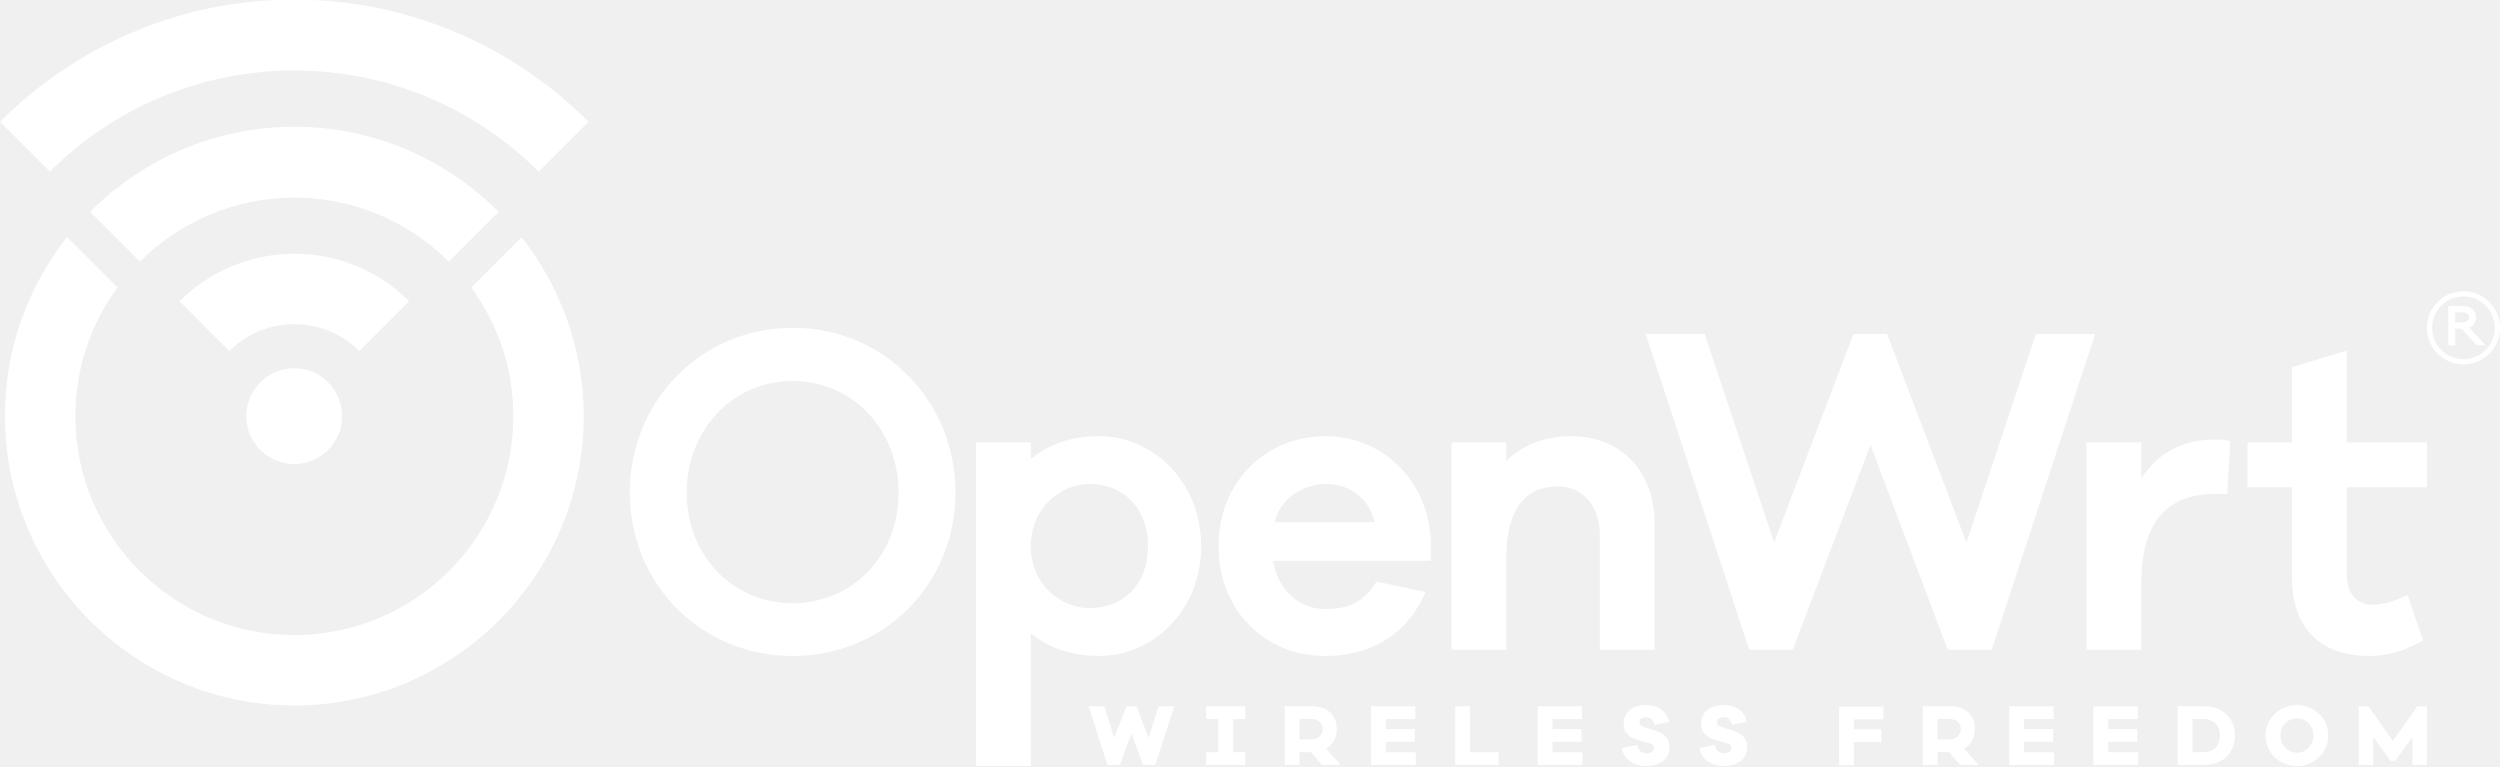
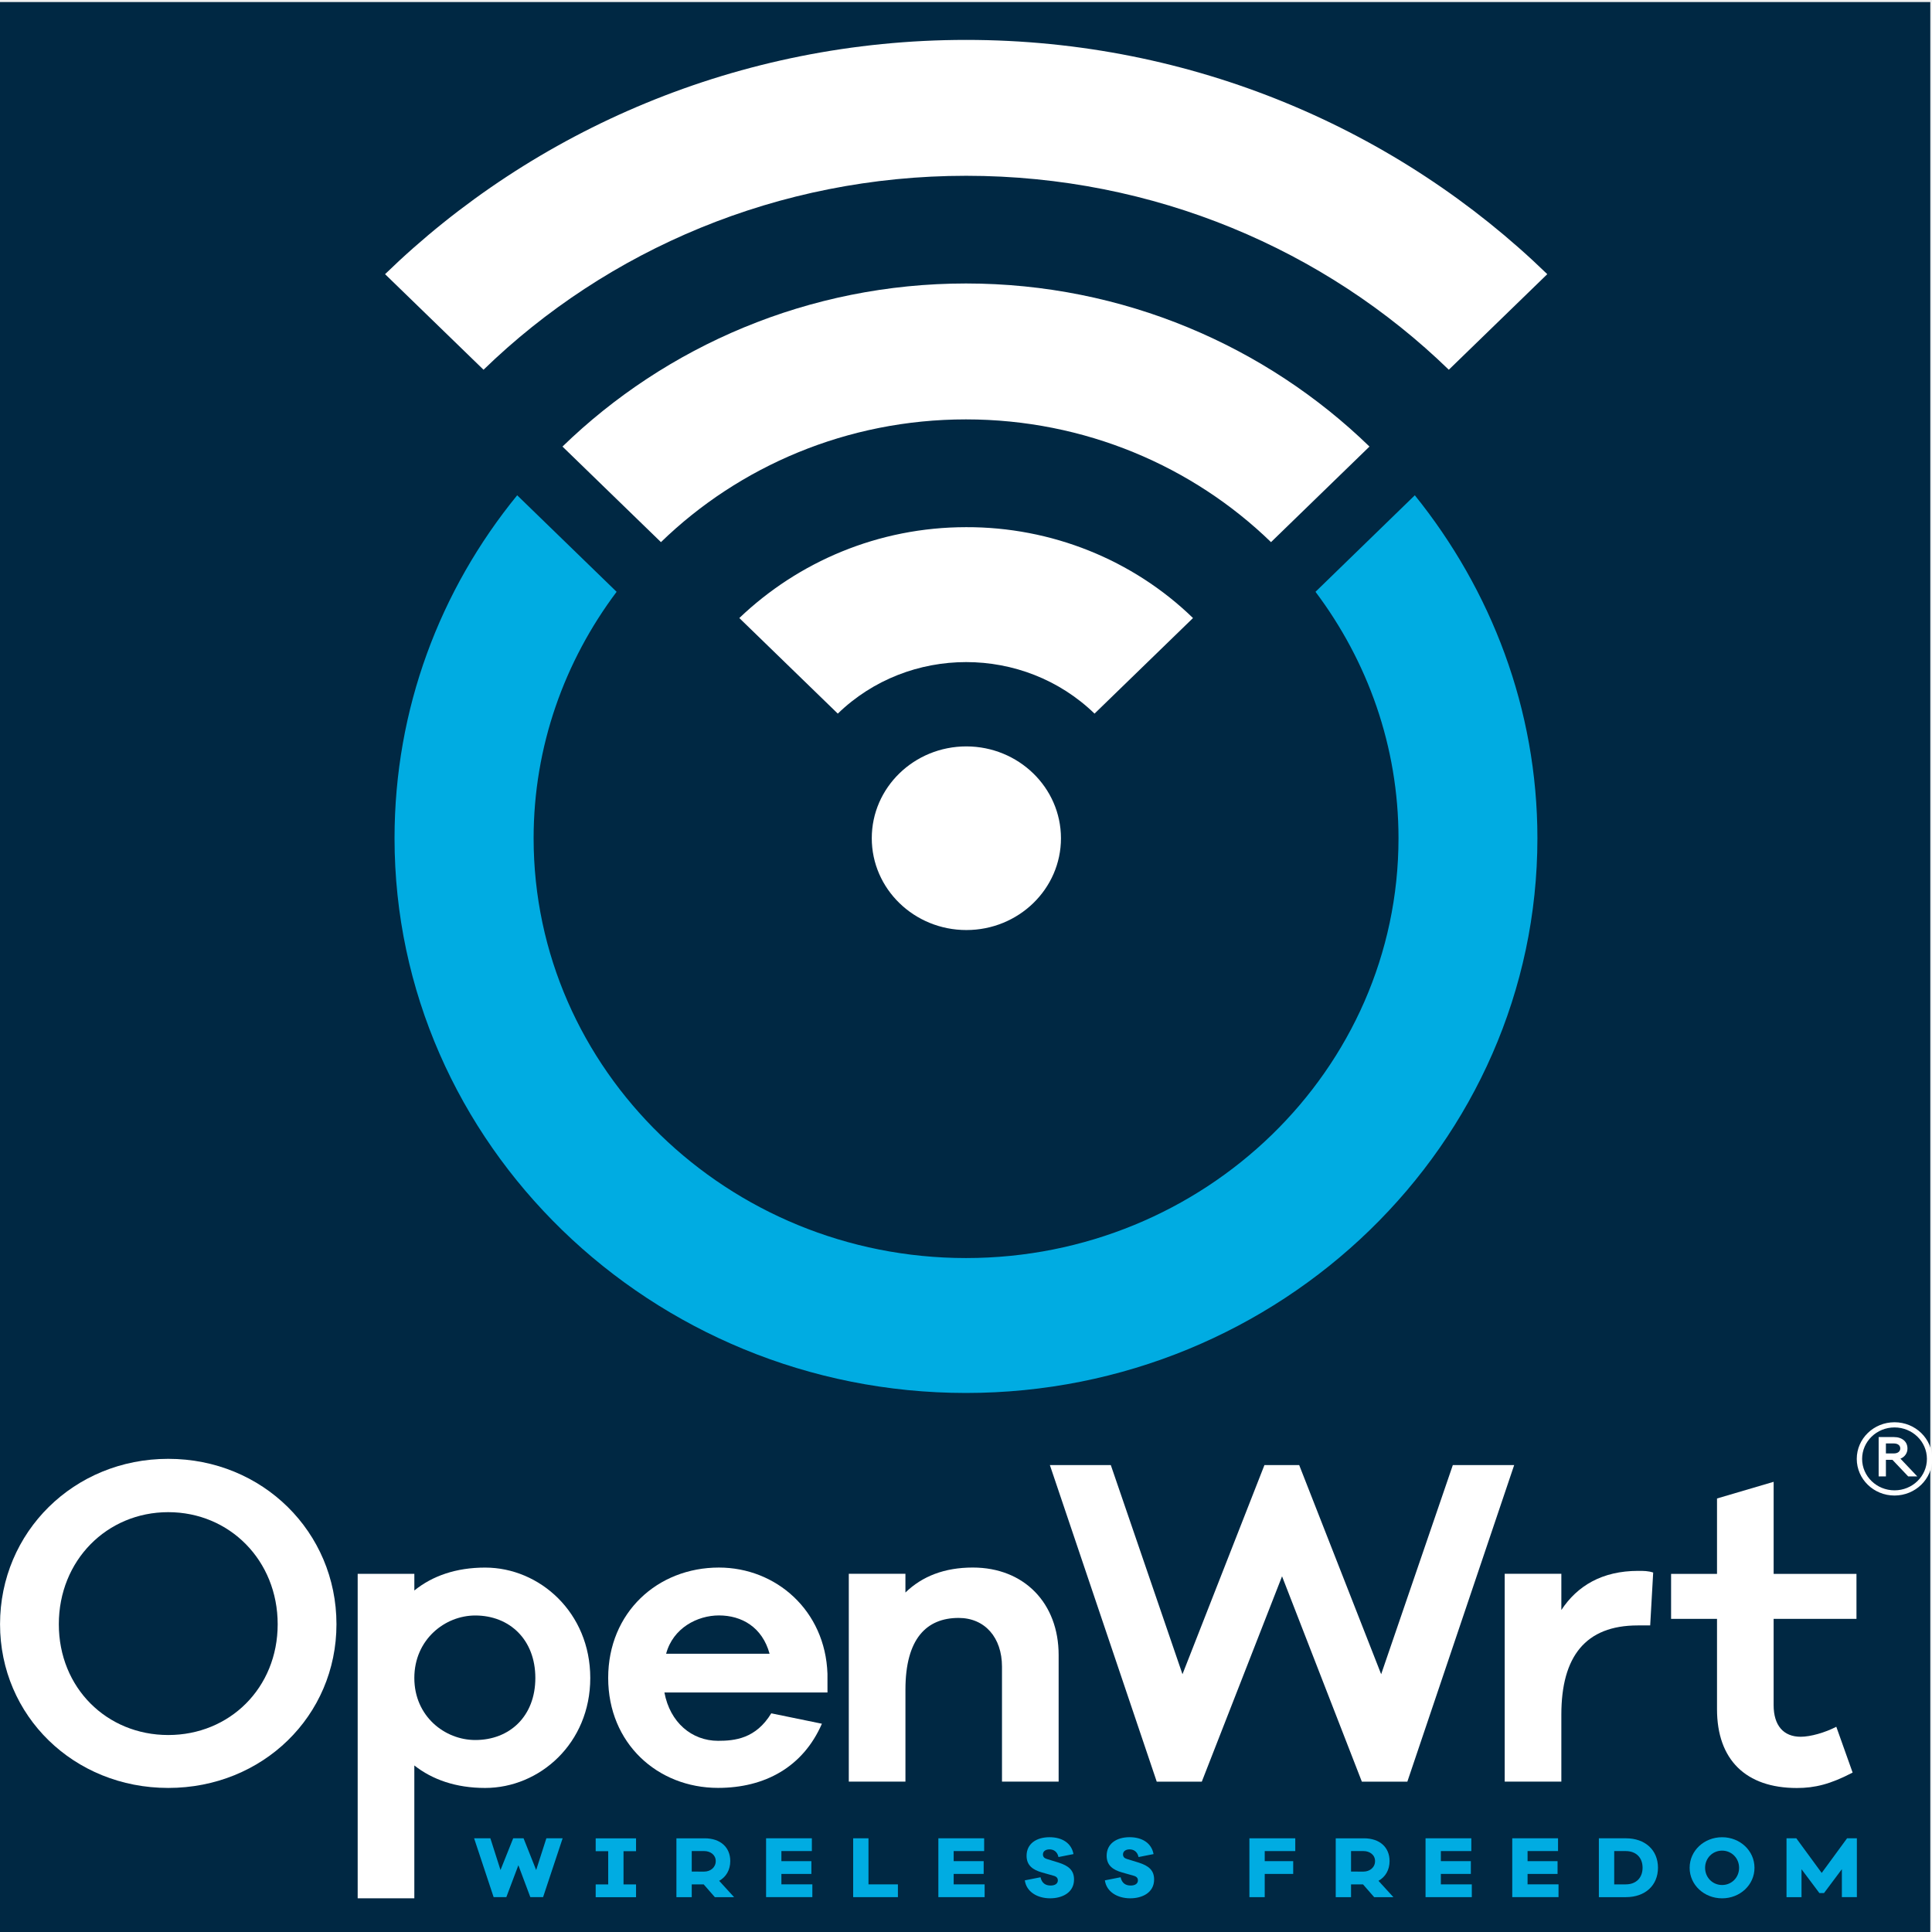
- <svg xmlns="http://www.w3.org/2000/svg" width="56.831mm" height="17.423mm" version="1.1" viewBox="0 0 56.831 17.423">
+ <svg xmlns="http://www.w3.org/2000/svg" width="128" height="128" version="1.1" viewBox="0 0 33.867 33.867">
  <defs>
-     <clipPath id="clipPath4433">
+     <clipPath id="clipPath78">
      <path d="m0 0h792v612h-792z" />
    </clipPath>
-     <clipPath id="clipPath4325">
+     <clipPath id="clipPath106">
      <path d="m0 0h792v612h-792z" />
    </clipPath>
-     <clipPath id="clipPath4297">
+     <clipPath id="clipPath130">
      <path d="m0 0h792v612h-792z" />
    </clipPath>
-     <clipPath id="clipPath4413">
+     <clipPath id="clipPath154">
      <path d="m0 0h792v612h-792z" />
    </clipPath>
-     <clipPath id="clipPath4393">
+     <clipPath id="clipPath174">
      <path d="m0 0h792v612h-792z" />
    </clipPath>
-     <clipPath id="clipPath4373">
-       <path d="m0 0h792v612h-792z" />
-     </clipPath>
-     <clipPath id="clipPath4349">
+     <clipPath id="clipPath194">
      <path d="m0 0h792v612h-792z" />
    </clipPath>
  </defs>
-   <g transform="translate(-7.1143 -171.12)">
-     <g transform="matrix(.35278 0 0 -.35278 -139.36 249.74)">
-       <g clip-path="url(#clipPath4297)">
-         <g transform="translate(476.77 191.11)">
-           <path d="m0 0c0-5.89-4.604-10.521-10.493-10.521s-10.493 4.631-10.493 10.521c0 5.916 4.604 10.627 10.493 10.627s10.493-4.711 10.493-10.627m-3.667 0c0 4.095-2.998 7.2-6.826 7.2s-6.826-3.105-6.826-7.2 2.998-7.121 6.826-7.121 6.826 3.025 6.826 7.121" fill="#fff" />
+   <g transform="translate(312.18 44.559)">
+     <rect x="-312.21" y="-44.523" width="33.867" height="33.867" fill="#002843" stroke-width=".772" />
+     <g transform="matrix(.27964 0 0 -.27964 -354.71 73.157)">
+       <g clip-path="url(#clipPath78)">
+         <g transform="translate(173.18 319.14)">
+           <path d="m0 0c0-5.745-4.627-10.263-10.545-10.263s-10.544 4.518-10.544 10.263c0 5.771 4.626 10.367 10.544 10.367s10.545-4.596 10.545-10.367m-3.685 0c0 3.995-3.013 7.024-6.86 7.024-3.846 0-6.859-3.029-6.859-7.024s3.013-6.946 6.859-6.946c3.847 0 6.86 2.95 6.86 6.946" fill="#fff" />
        </g>
-         <g transform="translate(492.6 187.66)">
-           <path d="m0 0c0-4.203-3.158-7.067-6.559-7.067-1.82 0-3.292 0.536-4.416 1.445v-8.539h-3.534v20.853h3.535v-1.071c1.124 0.937 2.596 1.472 4.416 1.472 3.4 0 6.558-2.89 6.558-7.093m-3.427 0c0 2.462-1.606 4.015-3.747 4.015-1.9 0-3.801-1.553-3.801-4.015 0-2.463 1.901-3.987 3.801-3.987 2.142-2e-3 3.747 1.524 3.747 3.987" fill="#fff" />
+         <g transform="translate(189.09 315.77)">
+           <path d="m0 0c0-4.099-3.174-6.894-6.591-6.894-1.829 0-3.308 0.523-4.438 1.41v-8.329h-3.551v20.341h3.552v-1.044c1.13 0.913 2.609 1.436 4.438 1.436 3.416 0 6.59-2.82 6.59-6.92m-3.443 0c0 2.402-1.614 3.917-3.766 3.917-1.91 0-3.82-1.515-3.82-3.917s1.91-3.889 3.82-3.889c2.152-2e-3 3.766 1.486 3.766 3.889" fill="#fff" />
        </g>
-         <g transform="translate(507.4 186.72)">
-           <path d="m0 0h-10.172c0.348-1.928 1.713-3.105 3.346-3.105 1.044 0 2.355 0.133 3.319 1.766l3.159-0.669c-1.178-2.784-3.56-4.122-6.479-4.122-3.774 0-6.852 2.864-6.852 7.067 0 4.202 3.078 7.092 6.906 7.092 3.56 0 6.638-2.758 6.772-6.826zm-10.065 2.489h6.453c-0.455 1.714-1.74 2.463-3.159 2.463-1.34 0-2.866-0.803-3.294-2.463" fill="#fff" />
+         <g transform="translate(203.96 314.86)">
+           <path d="m0 0h-10.222c0.349-1.88 1.721-3.029 3.362-3.029 1.049 0 2.367 0.131 3.336 1.723l3.174-0.652c-1.183-2.716-3.577-4.022-6.51-4.022-3.793 0-6.887 2.794-6.887 6.894 0 4.099 3.094 6.918 6.94 6.918 3.578 0 6.671-2.689 6.806-6.659zm-10.115 2.429h6.485c-0.457 1.671-1.749 2.402-3.174 2.402-1.347 0-2.88-0.784-3.311-2.402" fill="#fff" />
        </g>
-         <g transform="translate(521.82 189.13)">
-           <path d="m0 0v-8.138h-3.533v7.388c0 1.874-1.071 3.132-2.704 3.132-2.007 0-3.319-1.338-3.319-4.604v-5.916h-3.533v13.358h3.532v-1.205c1.044 1.044 2.436 1.606 4.203 1.606 3.213 0 5.354-2.302 5.354-5.621" fill="#fff" />
+         <g transform="translate(218.45 317.21)">
+           <path d="m0 0v-7.938h-3.551v7.207c0 1.827-1.076 3.055-2.717 3.055-2.017 0-3.335-1.306-3.335-4.492v-5.77h-3.551v13.03h3.55v-1.175c1.049 1.018 2.447 1.566 4.223 1.566 3.229 0 5.381-2.245 5.381-5.483" fill="#fff" />
        </g>
      </g>
    </g>
-     <g transform="matrix(.35278 0 0 -.35278 52.392 185.89)">
-       <path d="m0 0h-2.837l-4.979 13.197-5.006-13.197h-2.81l-6.666 20.344h3.8l4.471-13.438 5.113 13.438h2.168l5.113-13.438 4.47 13.438h3.827z" fill="#fff" />
+     <g transform="matrix(.27964 0 0 -.27964 -287.51 -13.327)">
+       <path d="m0 0h-2.851l-5.003 12.874-5.031-12.874h-2.824l-6.699 19.846h3.82l4.492-13.109 5.138 13.109h2.179l5.138-13.109 4.492 13.109h3.846z" fill="#fff" />
    </g>
-     <g transform="matrix(.35278 0 0 -.35278 -139.36 249.74)">
-       <g clip-path="url(#clipPath4325)">
-         <g transform="translate(558.91 194.43)">
-           <path d="m0 0-0.187-3.399h-0.777c-3.265 0-4.765-2.008-4.765-5.729v-4.31h-3.533v13.358h3.533v-2.329c0.991 1.553 2.543 2.516 4.792 2.516 0.348 0 0.616 0 0.937-0.107" fill="#fff" />
+     <g transform="matrix(.27964 0 0 -.27964 -354.71 73.157)">
+       <g clip-path="url(#clipPath106)">
+         <g transform="translate(255.72 322.38)">
+           <path d="m0 0-0.188-3.316h-0.78c-3.282 0-4.789-1.959-4.789-5.588v-4.204h-3.551v13.03h3.551v-2.272c0.996 1.515 2.556 2.454 4.816 2.454 0.349 0 0.618 0 0.941-0.104" fill="#fff" />
        </g>
-         <g transform="translate(566.42 185.92)">
-           <path d="m0 0c0-1.312 0.616-2.035 1.687-2.035 0.615 0 1.525 0.269 2.223 0.643l1.017-2.944c-1.392-0.75-2.355-0.991-3.479-0.991-3.186 0-4.979 1.821-4.979 5.06v5.809h-2.865v2.89h2.864v4.845l3.533 1.071v-5.916h5.167v-2.89h-5.168z" fill="#fff" />
+         <g transform="translate(263.27 314.07)">
+           <path d="m0 0c0-1.279 0.619-1.985 1.695-1.985 0.618 0 1.533 0.262 2.234 0.627l1.023-2.872c-1.399-0.731-2.368-0.967-3.497-0.967-3.201 0-5.004 1.776-5.004 4.937v5.665h-2.879v2.821h2.879v4.726l3.55 1.045v-5.771h5.192v-2.821h-5.193z" fill="#fff" />
        </g>
      </g>
    </g>
-     <g transform="matrix(.35278 0 0 -.35278 33.379 188.51)">
-       <path d="m0 0h-0.795l-0.747 2.05-0.751-2.05h-0.791l-1.219 3.781h1.015l0.632-2.039 0.791 2.039h0.647l0.786-2.039 0.637 2.039h1.015z" fill="#fff" />
-     </g>
-     <g transform="matrix(.35278 0 0 -.35278 35.146 188.22)">
-       <path d="m0 0h0.781v-0.821h-2.518v0.821h0.781v2.135h-0.781v0.825h2.518v-0.825h-0.781z" fill="#fff" />
-     </g>
-     <g transform="matrix(.35278 0 0 -.35278 -139.36 249.74)">
-       <g clip-path="url(#clipPath4349)">
-         <g transform="translate(500.38 173.57)">
-           <path d="m0 0-0.697 0.821h-0.745v-0.821h-0.956v3.781h1.762c0.995 0 1.597-0.587 1.597-1.462 0-0.563-0.254-1.016-0.692-1.269l0.93-1.05zm-0.672 1.642c0.398 0 0.726 0.269 0.726 0.677 0 0.398-0.328 0.643-0.726 0.643h-0.77v-1.318z" fill="#fff" />
+     <g fill="#00ace2">
+       <g transform="matrix(.27964 0 0 -.27964 -302.66 -11.303)">
+         <path d="m0 0h-0.799l-0.75 2-0.755-2h-0.796l-1.224 3.689h1.02l0.635-1.99 0.795 1.99h0.65l0.79-1.99 0.64 1.99h1.02z" fill="#00ace2" />
+       </g>
+       <g transform="matrix(.27964 0 0 -.27964 -301.25 -11.526)">
+         <path d="m0 0h0.785v-0.801h-2.53v0.801h0.785v2.083h-0.785v0.805h2.53v-0.805h-0.785z" fill="#00ace2" />
+       </g>
+       <g transform="matrix(.27964 0 0 -.27964 -354.71 73.157)">
+         <g clip-path="url(#clipPath130)" fill="#00ace2">
+           <g transform="translate(196.9 302.03)" fill="#00ace2">
+             <path d="m0 0-0.7 0.801h-0.749v-0.801h-0.961v3.689h1.771c1 0 1.605-0.573 1.605-1.427 0-0.549-0.255-0.991-0.695-1.238l0.935-1.024zm-0.675 1.602c0.4 0 0.73 0.262 0.73 0.66 0 0.388-0.33 0.628-0.73 0.628h-0.774v-1.286z" fill="#00ace2" />
+           </g>
        </g>
      </g>
-     </g>
-     <g transform="matrix(.35278 0 0 -.35278 39.299 188.51)">
-       <path d="m0 0h-2.886v3.781h2.856v-0.821h-1.9v-0.647h1.87v-0.82h-1.87v-0.672h1.931z" fill="#fff" />
-     </g>
-     <g transform="matrix(.35278 0 0 -.35278 41.179 188.51)">
-       <path d="m0 0h-2.791v3.781h0.955v-2.96h1.836z" fill="#fff" />
-     </g>
-     <g transform="matrix(.35278 0 0 -.35278 43.087 188.51)">
-       <path d="m0 0h-2.886v3.781h2.856v-0.821h-1.901v-0.647h1.871v-0.82h-1.871v-0.672h1.931z" fill="#fff" />
-     </g>
-     <g transform="matrix(.35278 0 0 -.35278 -139.36 249.74)">
-       <g clip-path="url(#clipPath4373)">
-         <g transform="translate(522.75 176.34)">
-           <path d="m0 0-0.935-0.189c-0.08 0.383-0.339 0.492-0.563 0.492-0.223 0-0.408-0.114-0.408-0.324 0-0.148 0.08-0.243 0.244-0.293l0.737-0.234c0.621-0.203 0.96-0.492 0.96-1.084 0-0.851-0.746-1.21-1.488-1.21-0.821 0-1.488 0.433-1.582 1.155l0.98 0.199c0.079-0.373 0.303-0.533 0.632-0.533 0.279 0 0.448 0.129 0.448 0.329 0 0.149-0.08 0.254-0.289 0.308l-0.701 0.204c-0.573 0.164-0.961 0.458-0.961 1.07 0 0.771 0.606 1.194 1.433 1.194 0.786 0 1.368-0.377 1.493-1.084" fill="#fff" />
-         </g>
-         <g transform="translate(527.75 176.34)">
-           <path d="m0 0-0.936-0.189c-0.079 0.383-0.338 0.492-0.562 0.492-0.223 0-0.408-0.114-0.408-0.324 0-0.148 0.08-0.243 0.244-0.293l0.737-0.234c0.621-0.203 0.96-0.492 0.96-1.084 0-0.851-0.746-1.21-1.488-1.21-0.821 0-1.488 0.433-1.582 1.155l0.98 0.199c0.079-0.373 0.303-0.533 0.632-0.533 0.279 0 0.448 0.129 0.448 0.329 0 0.149-0.08 0.254-0.289 0.308l-0.702 0.205c-0.572 0.164-0.96 0.458-0.96 1.07 0 0.771 0.606 1.194 1.433 1.194 0.786-1e-3 1.368-0.378 1.493-1.085" fill="#fff" />
+       <g transform="matrix(.27964 0 0 -.27964 -297.94 -11.303)">
+         <path d="m0 0h-2.9v3.689h2.87v-0.801h-1.91v-0.631h1.88v-0.801h-1.88v-0.655h1.941z" fill="#00ace2" />
+       </g>
+       <g transform="matrix(.27964 0 0 -.27964 -296.44 -11.303)">
+         <path d="m0 0h-2.805v3.689h0.96v-2.888h1.845z" fill="#00ace2" />
+       </g>
+       <g transform="matrix(.27964 0 0 -.27964 -294.92 -11.303)">
+         <path d="m0 0h-2.9v3.689h2.87v-0.801h-1.91v-0.631h1.88v-0.801h-1.88v-0.655h1.94z" fill="#00ace2" />
+       </g>
+       <g transform="matrix(.27964 0 0 -.27964 -354.71 73.157)">
+         <g clip-path="url(#clipPath154)" fill="#00ace2">
+           <g transform="translate(219.38 304.73)">
+             <path d="m0 0-0.94-0.185c-0.08 0.374-0.34 0.481-0.565 0.481s-0.41-0.111-0.41-0.316c0-0.146 0.08-0.238 0.245-0.286l0.74-0.228c0.625-0.199 0.965-0.481 0.965-1.058 0-0.83-0.75-1.18-1.495-1.18-0.825 0-1.495 0.422-1.59 1.126l0.985 0.194c0.08-0.364 0.304-0.519 0.635-0.519 0.28 0 0.45 0.126 0.45 0.321 0 0.145-0.08 0.247-0.29 0.3l-0.705 0.199c-0.575 0.16-0.965 0.447-0.965 1.044 0 0.752 0.609 1.165 1.44 1.165 0.79 0 1.375-0.369 1.5-1.058" fill="#00ace2" />
+           </g>
+           <g transform="translate(224.4 304.73)">
+             <path d="m0 0-0.94-0.185c-0.08 0.374-0.34 0.481-0.565 0.481s-0.41-0.111-0.41-0.316c0-0.146 0.08-0.238 0.245-0.286l0.74-0.228c0.625-0.199 0.965-0.481 0.965-1.058 0-0.83-0.75-1.18-1.495-1.18-0.825 0-1.495 0.422-1.591 1.126l0.986 0.194c0.08-0.364 0.304-0.519 0.635-0.519 0.28 0 0.45 0.126 0.45 0.321 0 0.145-0.08 0.247-0.29 0.3l-0.705 0.2c-0.575 0.16-0.965 0.446-0.965 1.044 0 0.752 0.608 1.165 1.44 1.165 0.79-1e-3 1.375-0.37 1.5-1.059" fill="#00ace2" />
+           </g>
        </g>
      </g>
-     </g>
-     <g transform="matrix(.35278 0 0 -.35278 49.258 187.7)">
-       <path d="m0 0h1.776v-0.821h-1.776v-1.492h-0.956v3.781h2.862v-0.821h-1.906z" fill="#fff" />
-     </g>
-     <g transform="matrix(.35278 0 0 -.35278 -139.36 249.74)">
-       <g clip-path="url(#clipPath4393)">
-         <g transform="translate(541.5 173.57)">
-           <path d="m0 0-0.696 0.821h-0.747v-0.821h-0.955v3.781h1.761c0.995 0 1.597-0.587 1.597-1.462 0-0.563-0.253-1.016-0.691-1.269l0.93-1.05zm-0.672 1.642c0.399 0 0.727 0.269 0.727 0.677 0 0.398-0.328 0.643-0.727 0.643h-0.771v-1.318z" fill="#fff" />
+       <g transform="matrix(.27964 0 0 -.27964 -290.01 -11.934)">
+         <path d="m0 0h1.785v-0.801h-1.785v-1.456h-0.96v3.689h2.875v-0.801h-1.915z" fill="#00ace2" />
+       </g>
+       <g transform="matrix(.27964 0 0 -.27964 -354.71 73.157)">
+         <g clip-path="url(#clipPath174)" fill="#00ace2">
+           <g transform="translate(238.23 302.03)" fill="#00ace2">
+             <path d="m0 0-0.7 0.801h-0.75v-0.801h-0.96v3.689h1.77c1 0 1.605-0.573 1.605-1.427 0-0.549-0.255-0.991-0.695-1.238l0.935-1.024zm-0.675 1.602c0.4 0 0.73 0.262 0.73 0.66 0 0.388-0.33 0.628-0.73 0.628h-0.775v-1.286z" fill="#00ace2" />
+           </g>
        </g>
      </g>
-     </g>
-     <g transform="matrix(.35278 0 0 -.35278 53.808 188.51)">
-       <path d="m0 0h-2.886v3.781h2.856v-0.821h-1.901v-0.647h1.871v-0.82h-1.871v-0.672h1.931z" fill="#fff" />
-     </g>
-     <g transform="matrix(.35278 0 0 -.35278 55.721 188.51)">
-       <path d="m0 0h-2.886v3.781h2.856v-0.821h-1.9v-0.647h1.871v-0.82h-1.871v-0.672h1.931z" fill="#fff" />
-     </g>
-     <g transform="matrix(.35278 0 0 -.35278 -139.36 249.74)">
-       <g clip-path="url(#clipPath4413)">
-         <g transform="translate(557.21 177.35)">
-           <path d="m0 0c1.204 0 2-0.757 2-1.891 0-1.133-0.795-1.89-2-1.89h-1.687v3.781zm-0.01-2.96c0.652 0 1.05 0.428 1.05 1.069 0 0.642-0.398 1.07-1.05 1.07h-0.72v-2.139z" fill="#fff" />
-         </g>
-         <g transform="translate(565.23 175.46)">
-           <path d="m0 0c0-1.104-0.906-1.96-2.02-1.96-1.115 0-2.025 0.856-2.025 1.96s0.905 1.965 2.025 1.965c1.119 0 2.02-0.865 2.02-1.965m-0.96 0c0 0.622-0.468 1.104-1.061 1.104-0.592 0-1.06-0.482-1.06-1.104s0.468-1.104 1.06-1.104c0.593 0 1.061 0.477 1.061 1.104z" fill="#fff" />
+       <g transform="matrix(.27964 0 0 -.27964 -286.38 -11.303)">
+         <path d="m0 0h-2.9v3.689h2.87v-0.801h-1.91v-0.631h1.88v-0.801h-1.88v-0.655h1.94z" fill="#00ace2" />
+       </g>
+       <g transform="matrix(.27964 0 0 -.27964 -284.86 -11.303)">
+         <path d="m0 0h-2.9v3.689h2.87v-0.801h-1.91v-0.631h1.88v-0.801h-1.88v-0.655h1.941z" fill="#00ace2" />
+       </g>
+       <g transform="matrix(.27964 0 0 -.27964 -354.71 73.157)">
+         <g clip-path="url(#clipPath194)" fill="#00ace2">
+           <g transform="translate(254.01 305.72)">
+             <path d="m0 0c1.21 0 2.01-0.739 2.01-1.844 0-1.106-0.799-1.845-2.01-1.845h-1.695v3.689zm-0.01-2.888c0.655 0 1.055 0.417 1.055 1.044 0 0.626-0.4 1.043-1.055 1.043h-0.723v-2.087z" fill="#00ace2" />
+           </g>
+           <g transform="translate(262.07 303.87)">
+             <path d="m0 0c0-1.078-0.91-1.913-2.03-1.913s-2.035 0.835-2.035 1.913c0 1.077 0.91 1.917 2.035 1.917s2.03-0.844 2.03-1.917m-0.965 0c0 0.606-0.47 1.077-1.066 1.077-0.595 0-1.065-0.471-1.065-1.077 0-0.607 0.47-1.078 1.065-1.078 0.596 0 1.066 0.466 1.066 1.078" fill="#00ace2" />
+           </g>
        </g>
      </g>
-     </g>
-     <g transform="matrix(.35278 0 0 -.35278 62.284 188.51)">
-       <path d="m0 0h-0.935v1.796l-1.115-1.534h-0.289l-1.114 1.532v-1.795h-0.936v3.781h0.613l1.582-2.224 1.582 2.224h0.612z" fill="#fff" />
-     </g>
-     <g transform="matrix(.35278 0 0 -.35278 -139.36 249.74)">
-       <g clip-path="url(#clipPath4433)">
-         <g transform="translate(574.8 200.61)">
-           <path d="m0 0-0.985 1.069h-0.406v-1.069h-0.453v2.53h0.945c0.531 0 0.852-0.303 0.852-0.729 8e-3 -0.291-0.168-0.554-0.439-0.659l1.052-1.142zm-0.899 1.478c0.266 0 0.403 0.14 0.403 0.323 0 0.182-0.139 0.318-0.403 0.318h-0.492v-0.642z" fill="#fff" />
-         </g>
-         <g transform="translate(573.94 199.38)">
-           <path d="m0 0c-1.301 0-2.355 1.054-2.355 2.354-1e-3 1.301 1.053 2.355 2.354 2.355 1.3 1e-3 2.355-1.053 2.355-2.354-1e-3 -1.3-1.054-2.353-2.354-2.355m0 4.375c-1.116 0-2.021-0.904-2.021-2.02s0.905-2.021 2.021-2.021 2.021 0.905 2.021 2.021c-1e-3 1.116-0.905 2.02-2.021 2.021z" fill="#fff" />
-         </g>
-         <g transform="translate(434.16 199.13)">
-           <path d="m0 0c-1.705 0-3.087-1.382-3.087-3.087s1.382-3.086 3.087-3.086 3.087 1.381 3.087 3.086c-3e-3 1.704-1.383 3.085-3.087 3.087" fill="#fff" />
-         </g>
-         <g transform="translate(415.2 215.01)">
-           <path d="m0 0 3.213-3.213c4.032 4.032 9.606 6.52 15.749 6.52s11.718-2.489 15.75-6.52l3.213 3.213c-4.851 4.851-11.56 7.875-18.963 7.875-7.402 0-14.111-3.024-18.962-7.875" fill="#fff" />
-         </g>
-         <g transform="translate(421 209.21)">
-           <path d="m0 0 3.213-3.213c2.551 2.552 6.079 4.127 9.952 4.127s7.404-1.575 9.955-4.127l3.213 3.213c-3.37 3.371-8.032 5.482-13.166 5.482s-9.796-2.11-13.167-5.482" fill="#fff" />
-         </g>
-         <g transform="translate(426.76 203.45)">
-           <path d="m0 0 3.213-3.213c2.315 2.31 6.063 2.31 8.379 0l3.212 3.213c-1.962 1.963-4.626 3.063-7.402 3.055-2.866 0-5.482-1.165-7.402-3.055" fill="#fff" />
-         </g>
-         <g transform="translate(445.57 204.33)">
-           <path d="m0 0c1.701-2.331 2.709-5.197 2.709-8.284 0-7.78-6.331-14.112-14.112-14.112-7.78 0-14.111 6.332-14.111 14.112 0 3.087 1.008 5.953 2.709 8.284l-3.244 3.245c-2.52-3.182-4.001-7.182-4.001-11.529 0-10.269 8.379-18.647 18.647-18.647 10.269 0 18.648 8.378 18.648 18.647 0 4.347-1.512 8.347-4.001 11.529z" fill="#fff" />
-         </g>
+       <g transform="matrix(.27964 0 0 -.27964 -279.63 -11.303)">
+         <path d="m0 0h-0.94v1.752l-1.12-1.496h-0.29l-1.12 1.494v-1.751h-0.94v3.689h0.615l1.59-2.17 1.59 2.17h0.615z" fill="#00ace2" />
      </g>
    </g>
+     <g transform="matrix(.27964 0 0 -.27964 -278.73 -18.678)">
+       <path d="m0 0-0.99 1.042h-0.408v-1.042h-0.455v2.468h0.95c0.533 0 0.856-0.296 0.856-0.712 8e-3 -0.283-0.169-0.54-0.441-0.642l1.057-1.114zm-0.903 1.441c0.267 0 0.405 0.137 0.405 0.315 0 0.179-0.141 0.311-0.405 0.311h-0.495v-0.627z" fill="#fff" />
+     </g>
+     <g transform="matrix(.27964 0 0 -.27964 -278.97 -18.343)">
+       <path d="m0 0c-1.307 0-2.366 1.028-2.367 2.296 0 1.269 1.059 2.298 2.366 2.298s2.366-1.028 2.367-2.296v-1e-3c-1e-3 -1.268-1.06-2.295-2.366-2.297m0 4.269c-1.122 0-2.031-0.883-2.031-1.972s0.909-1.971 2.031-1.971 2.031 0.882 2.031 1.971c-1e-3 1.089-0.91 1.971-2.031 1.972z" fill="#fff" />
+     </g>
+     <g transform="matrix(.53457 0 0 -.53457 -295.24 -31.475)">
+       <path d="m0 0c-1.713 0-3.102-1.348-3.102-3.011s1.389-3.011 3.102-3.011 3.102 1.348 3.102 3.011c-3e-3 1.661-1.39 3.008-3.102 3.011" fill="#fff" />
+     </g>
+     <g transform="matrix(.53457 0 0 -.53457 -305.43 -39.753)">
+       <path d="m0 0 3.229-3.134c4.051 3.933 9.653 6.36 15.826 6.36 6.174 0 11.776-2.428 15.827-6.36l3.229 3.134c-4.875 4.732-11.617 7.682-19.056 7.682-7.438 0-14.18-2.95-19.055-7.682" fill="#fff" />
+     </g>
+     <g transform="matrix(.53457 0 0 -.53457 -302.32 -36.731)">
+       <path d="m0 0 3.229-3.134c2.564 2.488 6.109 4.025 10.001 4.025s7.44-1.537 10.004-4.025l3.229 3.134c-3.387 3.288-8.072 5.348-13.231 5.348-5.16 0-9.844-2.059-13.232-5.348" fill="#fff" />
+     </g>
+     <g transform="matrix(.53457 0 0 -.53457 -299.22 -33.725)">
+       <path d="m0 0 3.229-3.134c2.326 2.253 6.093 2.253 8.419 0l3.229 3.134c-1.972 1.915-4.649 2.988-7.439 2.98-2.88 0-5.508-1.136-7.438-2.98" fill="#fff" />
+     </g>
+     <path d="m-289.12-34.185c0.914 1.216 1.455 2.71 1.455 4.32 0 4.057-3.401 7.359-7.581 7.359-4.179 0-7.58-3.302-7.58-7.359 0-1.61 0.542-3.104 1.455-4.32l-1.743-1.692c-1.354 1.659-2.15 3.745-2.15 6.012 0 5.355 4.501 9.724 10.017 9.724 5.517 0 10.017-4.369 10.017-9.724 0-2.267-0.812-4.353-2.149-6.012z" fill="#00ace2" />
  </g>
</svg>
